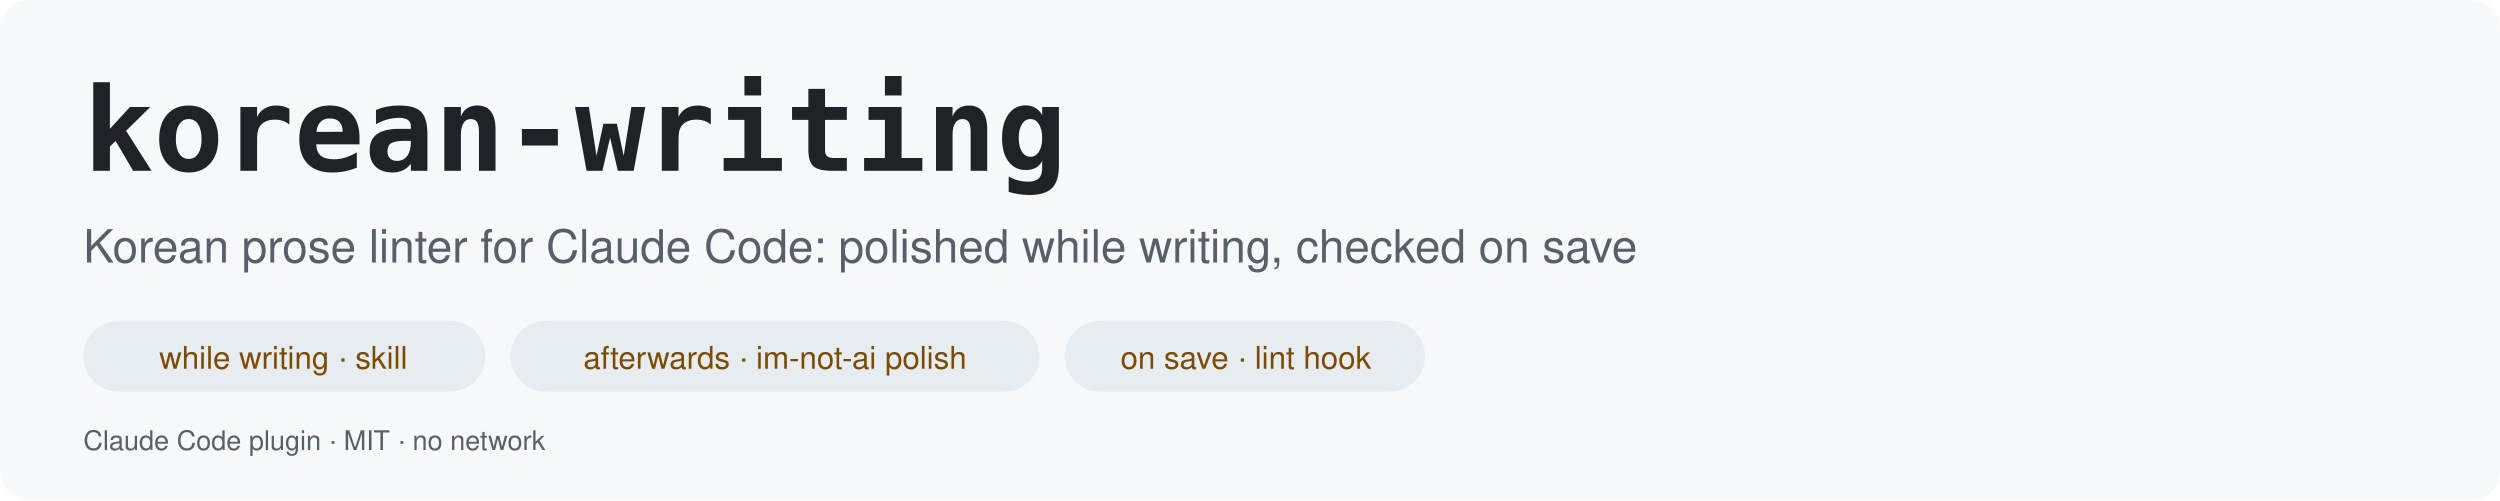
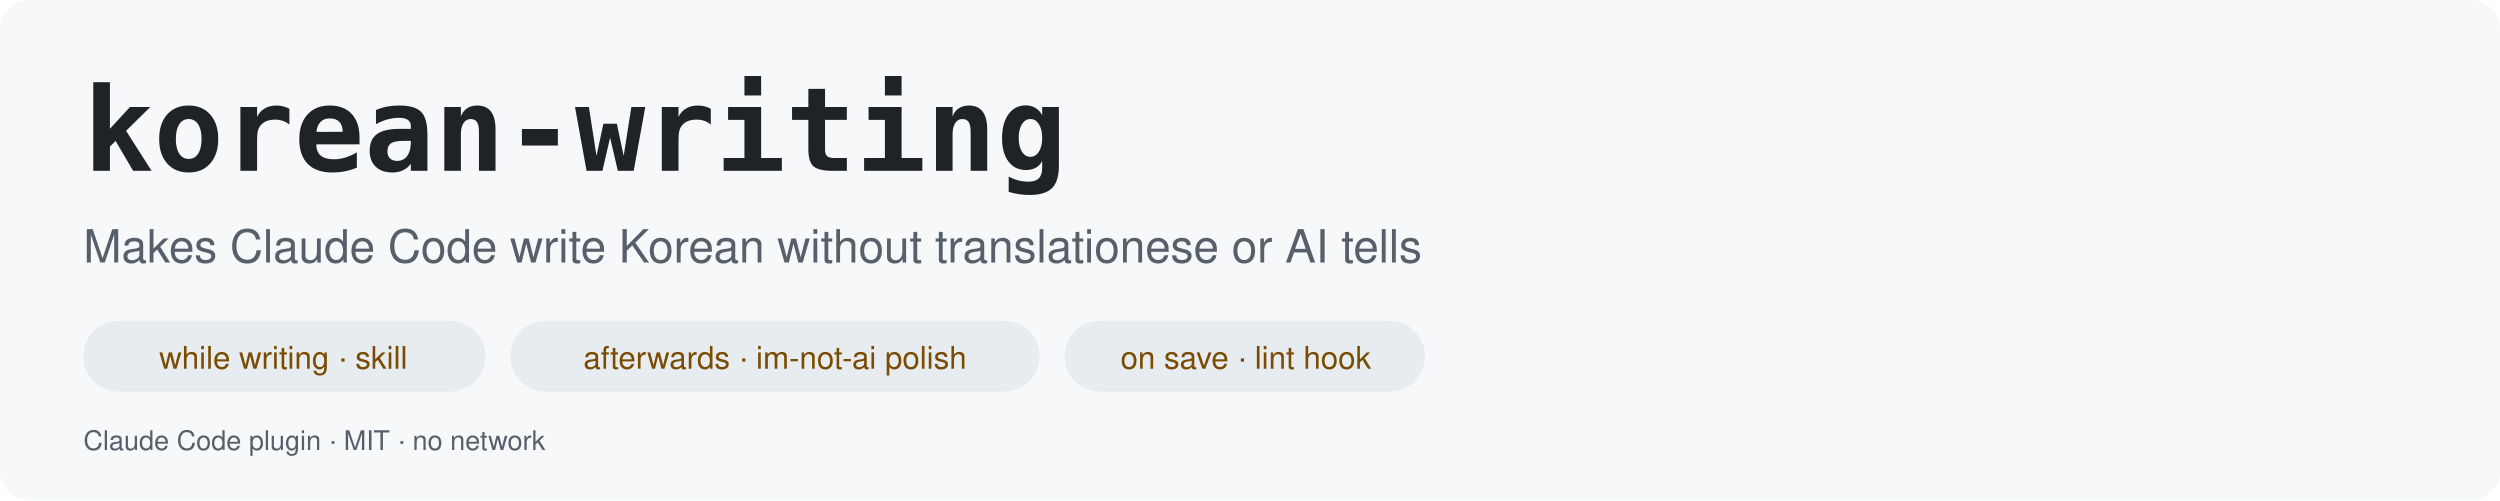
<svg xmlns="http://www.w3.org/2000/svg" width="1200" height="240" viewBox="0 0 1200 240" font-family="-apple-system, 'Apple SD Gothic Neo', 'Noto Sans KR', 'Malgun Gothic', Helvetica, Arial, sans-serif">
  <rect width="1200" height="240" rx="14" fill="#f6f8fa" />
  <text x="40" y="82" font-size="56" font-weight="700" fill="#1f2328" font-family="SF Mono, Menlo, Consolas, monospace">korean-writing</text>
-   <text x="40" y="126" font-size="22" fill="#57606a">Korean prose linter for Claude Code: polished while writing, checked on save</text>
+   <text x="40" y="126" font-size="22" fill="#57606a">Makes Claude Code write Korean without translationese or AI tells</text>
  <rect x="40" y="154" width="193" height="34" rx="17" fill="#e7ecf1" />
  <text x="136" y="177" text-anchor="middle" font-size="15" fill="#7a4b00">while writing · skill</text>
  <rect x="245" y="154" width="254" height="34" rx="17" fill="#e7ecf1" />
  <text x="372" y="177" text-anchor="middle" font-size="15" fill="#7a4b00">afterwards · im-not-ai polish</text>
  <rect x="511" y="154" width="173" height="34" rx="17" fill="#e7ecf1" />
  <text x="598" y="177" text-anchor="middle" font-size="15" fill="#7a4b00">on save · lint hook</text>
  <text x="40" y="216" font-size="13" fill="#57606a">Claude Code plugin · MIT · no network</text>
</svg>
